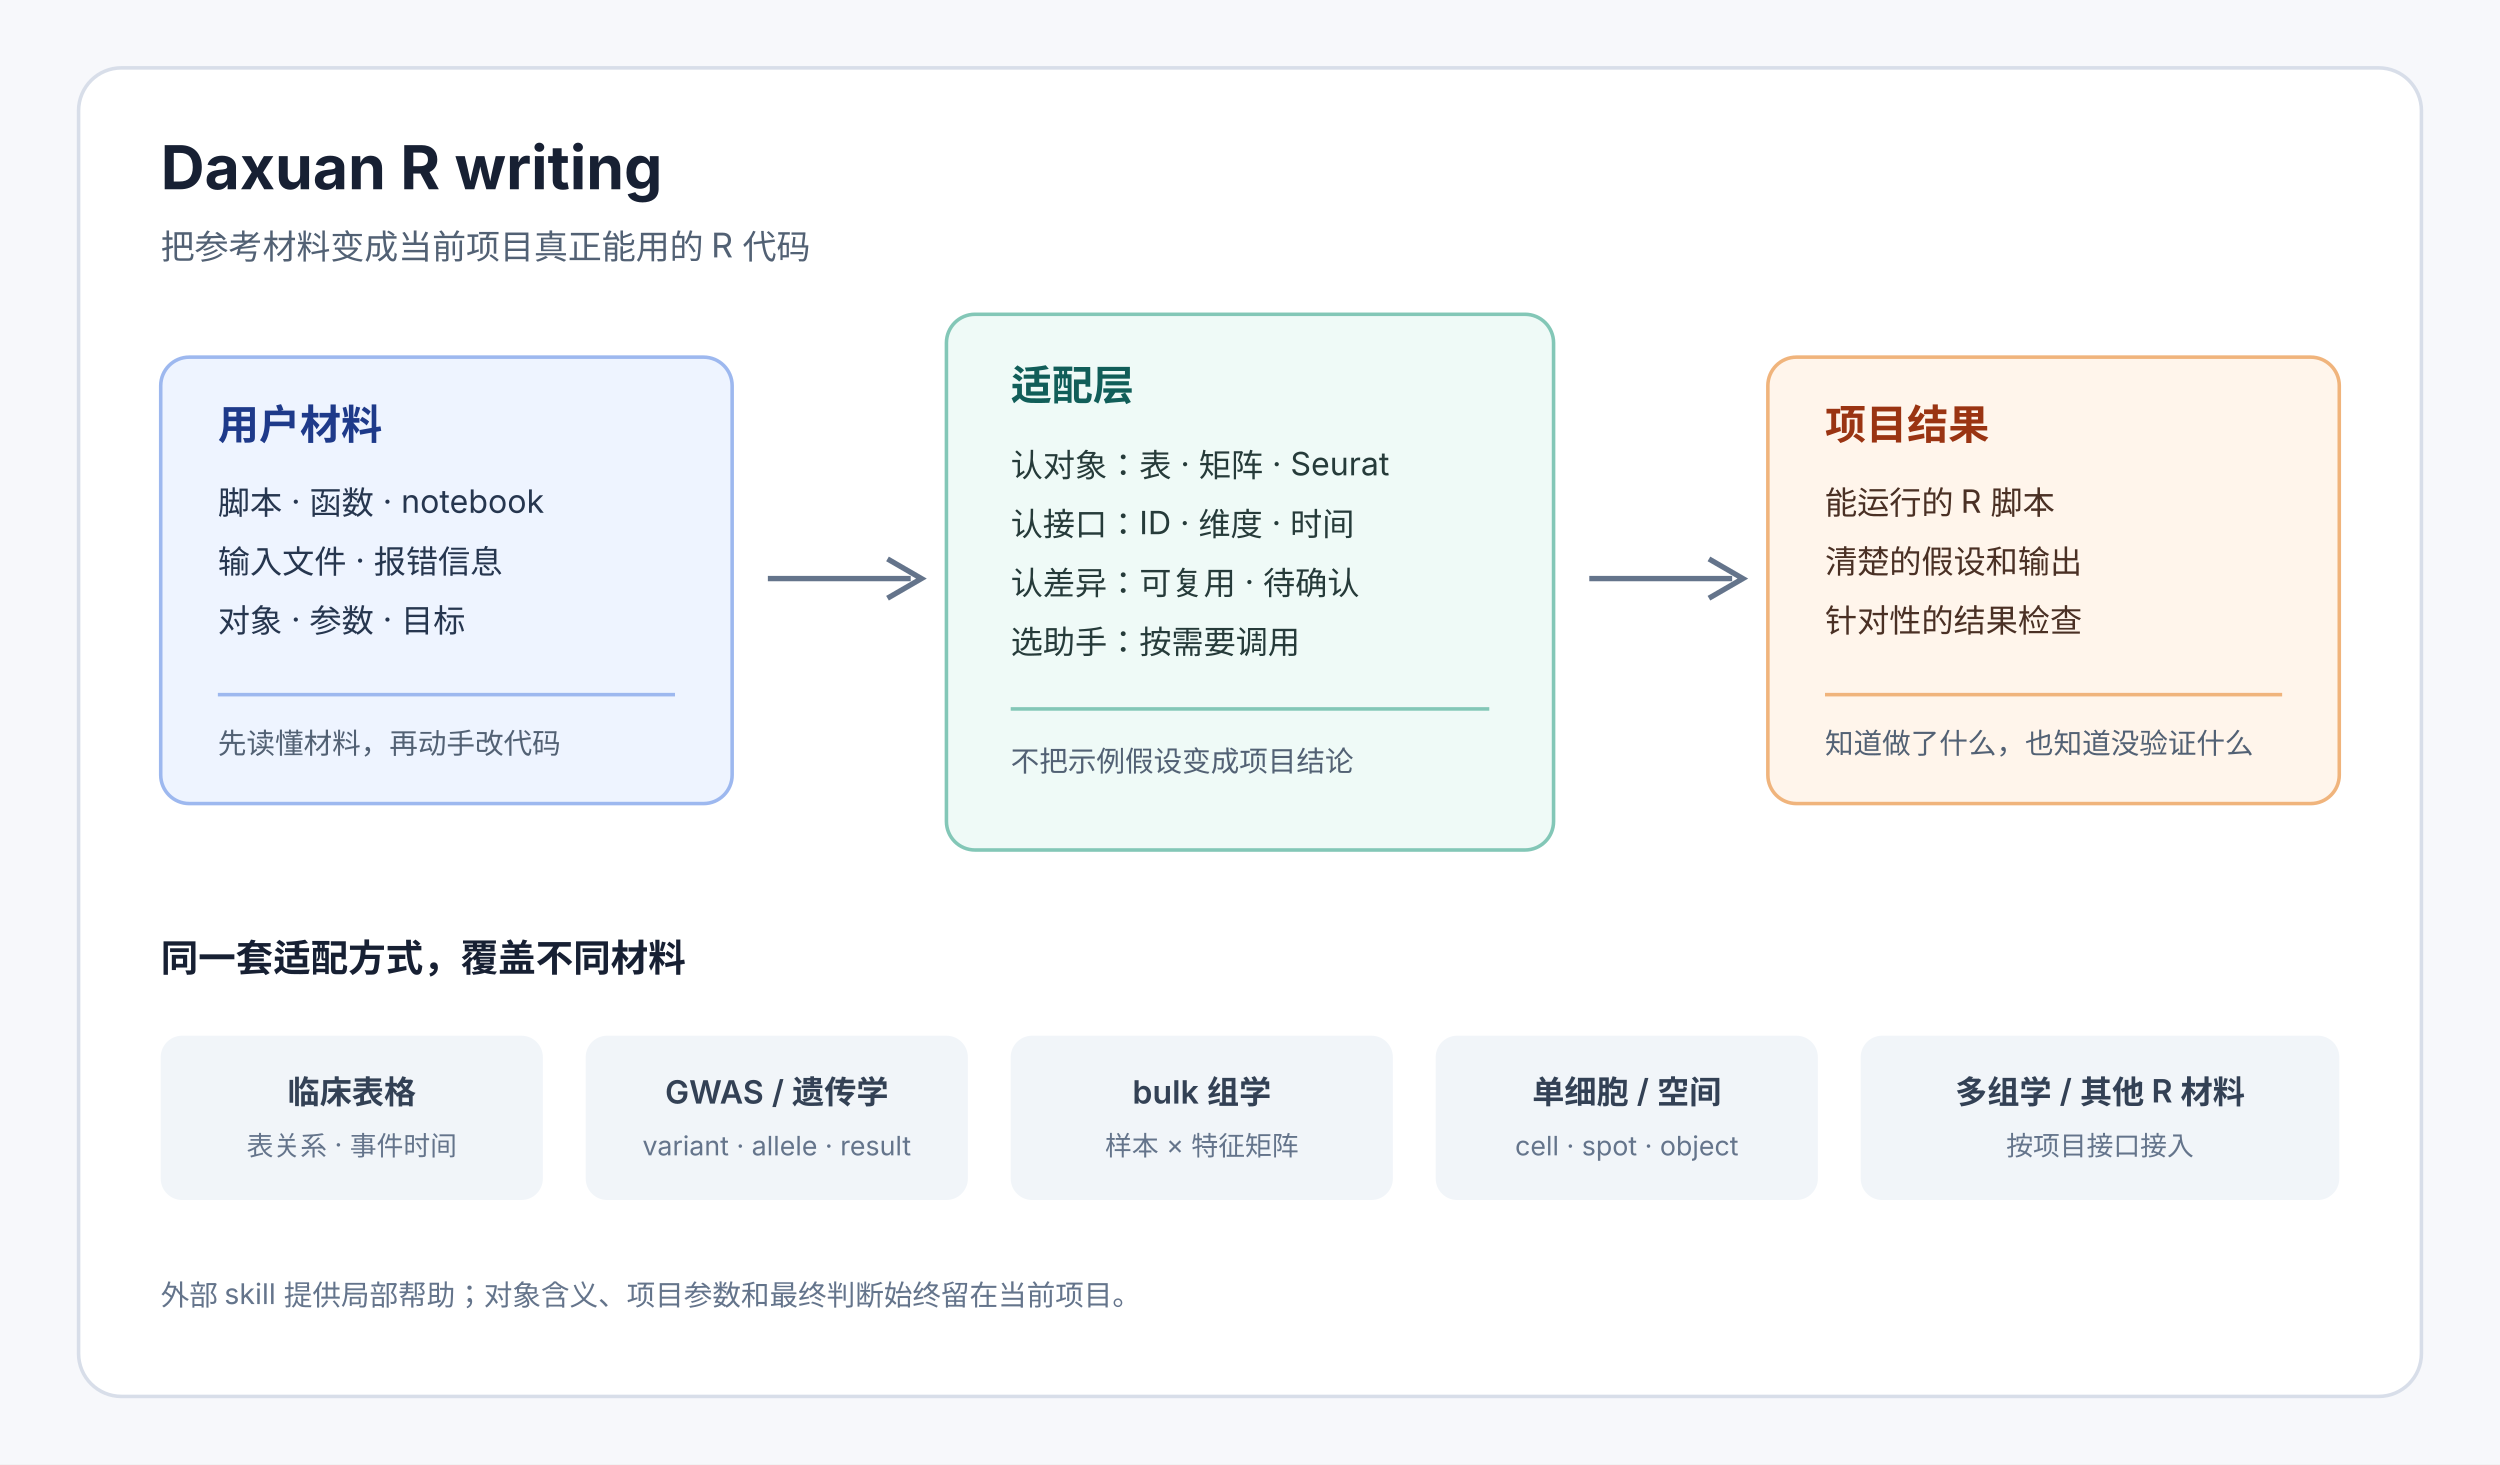
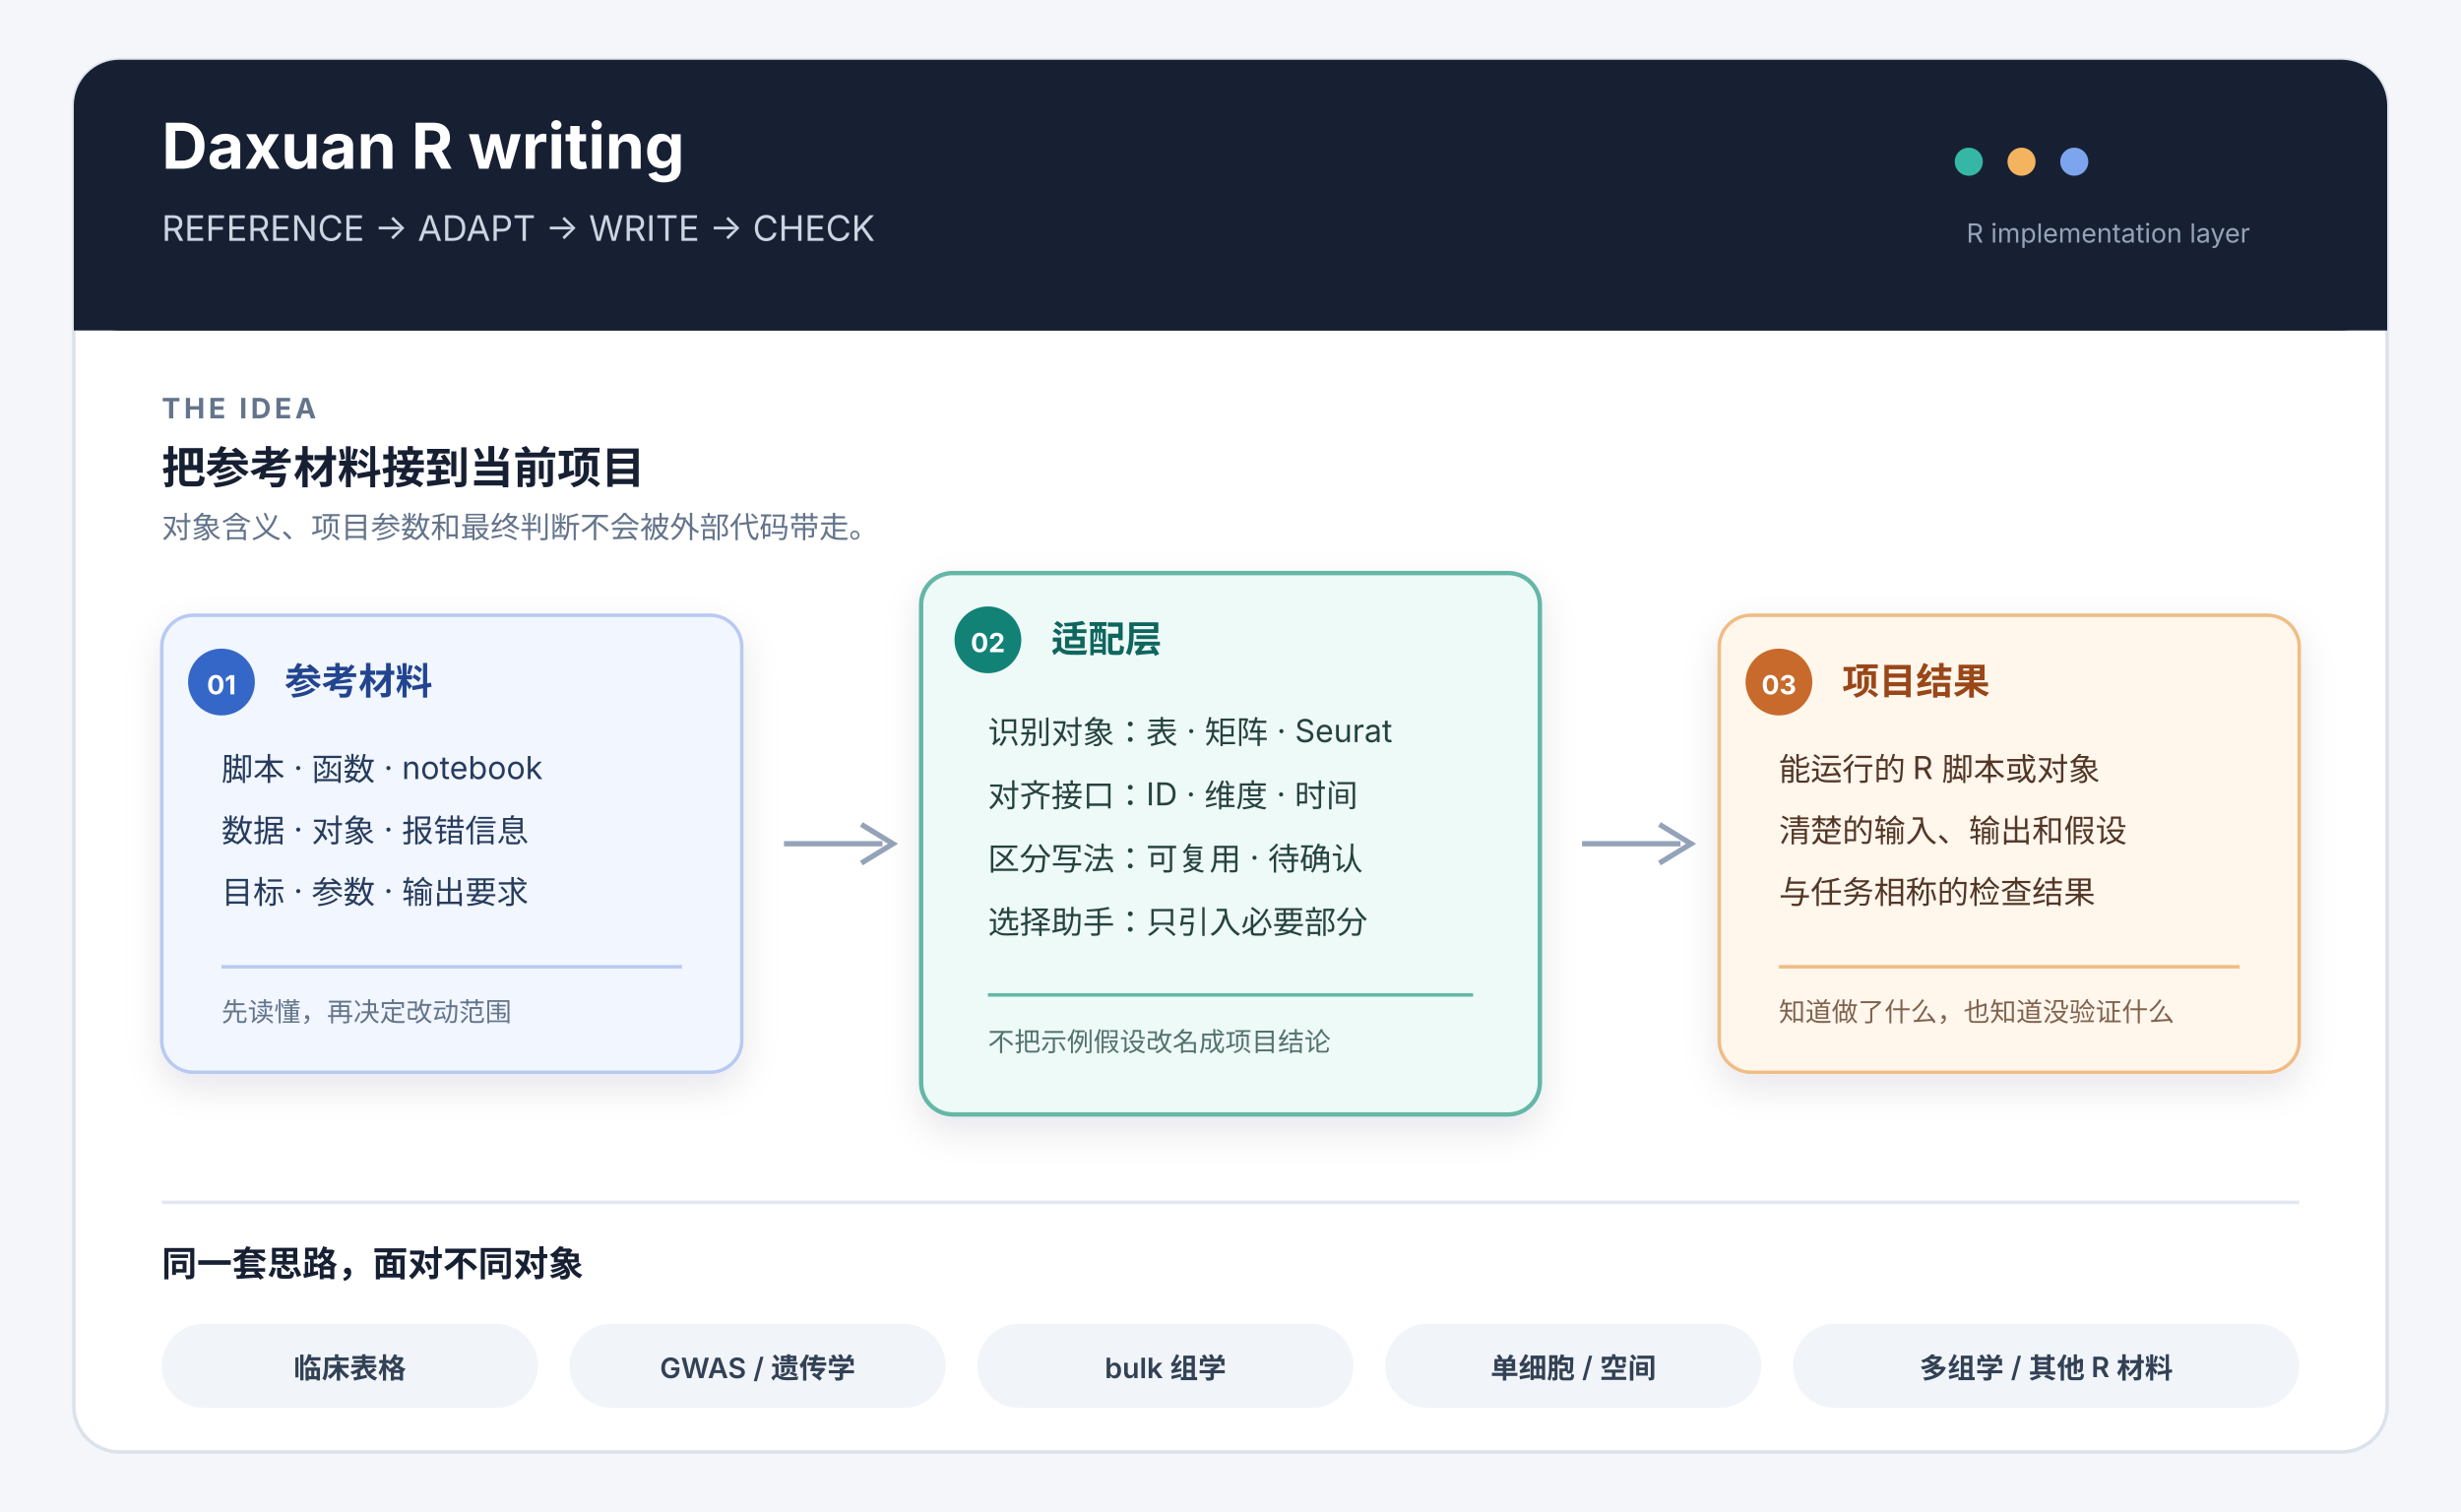
- <svg xmlns="http://www.w3.org/2000/svg" width="1400" height="820" viewBox="0 0 1400 820" role="img" aria-labelledby="title desc">
-   <rect width="1400" height="820" fill="#f7f8fb" />
-   <rect x="44" y="38" width="1312" height="744" rx="24" fill="#ffffff" stroke="#d8dee9" stroke-width="2" />
-   <text x="90" y="106" fill="#172033" font-family="Inter,Segoe UI,Arial,sans-serif" font-size="34" font-weight="700">Daxuan R writing</text>
-   <text x="90" y="145" fill="#526174" font-family="Inter,Segoe UI,Arial,sans-serif" font-size="19">把参考材料变成当前项目真正能用的 R 代码</text>
-   <rect x="90" y="200" width="320" height="250" rx="16" fill="#eef4ff" stroke="#9db8ef" stroke-width="2" />
-   <text x="122" y="246" fill="#1e3a8a" font-family="Inter,Segoe UI,Arial,sans-serif" font-size="23" font-weight="700">用户材料</text>
-   <text x="122" y="288" fill="#26364f" font-family="Inter,Segoe UI,Arial,sans-serif" font-size="18">脚本 · 函数 · notebook</text>
-   <text x="122" y="321" fill="#26364f" font-family="Inter,Segoe UI,Arial,sans-serif" font-size="18">输入文件 · 报错信息</text>
-   <text x="122" y="354" fill="#26364f" font-family="Inter,Segoe UI,Arial,sans-serif" font-size="18">对象 · 参数 · 目标</text>
-   <line x1="122" y1="389" x2="378" y2="389" stroke="#9db8ef" stroke-width="2" />
-   <text x="122" y="422" fill="#526174" font-family="Inter,Segoe UI,Arial,sans-serif" font-size="16">先读懂材料，再动手改代码</text>
-   <path d="M430 324 H510" fill="none" stroke="#64748b" stroke-width="3" />
-   <path d="M497 313 L516 324 L497 335" fill="none" stroke="#64748b" stroke-width="3" />
-   <rect x="530" y="176" width="340" height="300" rx="16" fill="#effaf7" stroke="#83c7b7" stroke-width="2" />
-   <text x="566" y="224" fill="#115e59" font-family="Inter,Segoe UI,Arial,sans-serif" font-size="23" font-weight="700">适配层</text>
-   <text x="566" y="267" fill="#263b3a" font-family="Inter,Segoe UI,Arial,sans-serif" font-size="18">认对象：表 · 矩阵 · Seurat</text>
-   <text x="566" y="300" fill="#263b3a" font-family="Inter,Segoe UI,Arial,sans-serif" font-size="18">认接口：ID · 维度 · 时间</text>
-   <text x="566" y="333" fill="#263b3a" font-family="Inter,Segoe UI,Arial,sans-serif" font-size="18">认差异：可复用 · 待确认</text>
-   <text x="566" y="366" fill="#263b3a" font-family="Inter,Segoe UI,Arial,sans-serif" font-size="18">选助手：按需要调用</text>
-   <line x1="566" y1="397" x2="834" y2="397" stroke="#83c7b7" stroke-width="2" />
-   <text x="566" y="432" fill="#526174" font-family="Inter,Segoe UI,Arial,sans-serif" font-size="16">不把示例假设变成项目结论</text>
-   <path d="M890 324 H970" fill="none" stroke="#64748b" stroke-width="3" />
-   <path d="M957 313 L976 324 L957 335" fill="none" stroke="#64748b" stroke-width="3" />
-   <rect x="990" y="200" width="320" height="250" rx="16" fill="#fff5eb" stroke="#f0b47c" stroke-width="2" />
-   <text x="1022" y="246" fill="#9a3412" font-family="Inter,Segoe UI,Arial,sans-serif" font-size="23" font-weight="700">项目结果</text>
-   <text x="1022" y="288" fill="#4a3024" font-family="Inter,Segoe UI,Arial,sans-serif" font-size="18">能运行的 R 脚本</text>
-   <text x="1022" y="321" fill="#4a3024" font-family="Inter,Segoe UI,Arial,sans-serif" font-size="18">清楚的假设和输出</text>
-   <text x="1022" y="354" fill="#4a3024" font-family="Inter,Segoe UI,Arial,sans-serif" font-size="18">针对性的结果检查</text>
-   <line x1="1022" y1="389" x2="1278" y2="389" stroke="#f0b47c" stroke-width="2" />
-   <text x="1022" y="422" fill="#526174" font-family="Inter,Segoe UI,Arial,sans-serif" font-size="16">知道做了什么，也知道没验证什么</text>
-   <text x="90" y="544" fill="#172033" font-family="Inter,Segoe UI,Arial,sans-serif" font-size="21" font-weight="700">同一套适配方式，覆盖不同材料</text>
-   <rect x="90" y="580" width="214" height="92" rx="12" fill="#f1f5f9" />
-   <text x="197" y="618" text-anchor="middle" fill="#334155" font-family="Inter,Segoe UI,Arial,sans-serif" font-size="18" font-weight="600">临床表格</text>
-   <text x="197" y="647" text-anchor="middle" fill="#64748b" font-family="Inter,Segoe UI,Arial,sans-serif" font-size="15">表关系 · 事件时间</text>
-   <rect x="328" y="580" width="214" height="92" rx="12" fill="#f1f5f9" />
-   <text x="435" y="618" text-anchor="middle" fill="#334155" font-family="Inter,Segoe UI,Arial,sans-serif" font-size="18" font-weight="600">GWAS / 遗传学</text>
-   <text x="435" y="647" text-anchor="middle" fill="#64748b" font-family="Inter,Segoe UI,Arial,sans-serif" font-size="15">variant · allele · result</text>
-   <rect x="566" y="580" width="214" height="92" rx="12" fill="#f1f5f9" />
-   <text x="673" y="618" text-anchor="middle" fill="#334155" font-family="Inter,Segoe UI,Arial,sans-serif" font-size="18" font-weight="600">bulk 组学</text>
-   <text x="673" y="647" text-anchor="middle" fill="#64748b" font-family="Inter,Segoe UI,Arial,sans-serif" font-size="15">样本 × 特征矩阵</text>
-   <rect x="804" y="580" width="214" height="92" rx="12" fill="#f1f5f9" />
-   <text x="911" y="618" text-anchor="middle" fill="#334155" font-family="Inter,Segoe UI,Arial,sans-serif" font-size="18" font-weight="600">单细胞 / 空间</text>
-   <text x="911" y="647" text-anchor="middle" fill="#64748b" font-family="Inter,Segoe UI,Arial,sans-serif" font-size="15">cell · spot · object</text>
-   <rect x="1042" y="580" width="268" height="92" rx="12" fill="#f1f5f9" />
-   <text x="1176" y="618" text-anchor="middle" fill="#334155" font-family="Inter,Segoe UI,Arial,sans-serif" font-size="18" font-weight="600">多组学 / 其他 R 材料</text>
-   <text x="1176" y="647" text-anchor="middle" fill="#64748b" font-family="Inter,Segoe UI,Arial,sans-serif" font-size="15">按项目接口接入</text>
-   <text x="90" y="731" fill="#64748b" font-family="Inter,Segoe UI,Arial,sans-serif" font-size="16">外部 skill 提供局部帮助；对象含义、项目参数和最终判断始终留在当前项目。</text>
+ <svg xmlns="http://www.w3.org/2000/svg" width="1400" height="860" viewBox="0 0 1400 860" role="img" aria-labelledby="title desc">
+   <defs>
+     <filter id="shadow" x="-10%" y="-10%" width="120%" height="130%">
+       <feDropShadow dx="0" dy="8" stdDeviation="10" flood-color="#172033" flood-opacity="0.10" />
+     </filter>
+   </defs>
+   <rect width="1400" height="860" fill="#f4f6f9" />
+   <rect x="42" y="34" width="1316" height="792" rx="26" fill="#ffffff" stroke="#dce2eb" stroke-width="2" />
+   <rect x="42" y="34" width="1316" height="154" rx="26" fill="#172033" />
+   <rect x="42" y="154" width="1316" height="34" fill="#172033" />
+   <circle cx="1120" cy="92" r="8" fill="#36b7a5" />
+   <circle cx="1150" cy="92" r="8" fill="#f4b45f" />
+   <circle cx="1180" cy="92" r="8" fill="#7da4ee" />
+   <text x="92" y="96" fill="#ffffff" font-family="Inter,Segoe UI,Arial,sans-serif" font-size="36" font-weight="700">Daxuan R writing</text>
+   <text x="92" y="137" fill="#cbd5e1" font-family="Inter,Segoe UI,Arial,sans-serif" font-size="20">REFERENCE → ADAPT → WRITE → CHECK</text>
+   <text x="1280" y="138" text-anchor="end" fill="#94a3b8" font-family="Inter,Segoe UI,Arial,sans-serif" font-size="15">R implementation layer</text>
+   <text x="92" y="238" fill="#64748b" font-family="Inter,Segoe UI,Arial,sans-serif" font-size="16" font-weight="700" letter-spacing="2">THE IDEA</text>
+   <text x="92" y="275" fill="#172033" font-family="Inter,Segoe UI,Arial,sans-serif" font-size="25" font-weight="700">把参考材料接到当前项目</text>
+   <text x="92" y="306" fill="#64748b" font-family="Inter,Segoe UI,Arial,sans-serif" font-size="17">对象含义、项目参数和最终判断不会被外部代码带走。</text>
+   <rect x="92" y="350" width="330" height="260" rx="18" fill="#f1f6ff" stroke="#b8caf1" stroke-width="2" filter="url(#shadow)" />
+   <circle cx="126" cy="388" r="19" fill="#3567c8" />
+   <text x="126" y="395" text-anchor="middle" fill="#ffffff" font-family="Inter,Segoe UI,Arial,sans-serif" font-size="15" font-weight="700">01</text>
+   <text x="162" y="395" fill="#23458f" font-family="Inter,Segoe UI,Arial,sans-serif" font-size="21" font-weight="700">参考材料</text>
+   <text x="126" y="444" fill="#273b5d" font-family="Inter,Segoe UI,Arial,sans-serif" font-size="18">脚本 · 函数 · notebook</text>
+   <text x="126" y="479" fill="#273b5d" font-family="Inter,Segoe UI,Arial,sans-serif" font-size="18">数据 · 对象 · 报错信息</text>
+   <text x="126" y="514" fill="#273b5d" font-family="Inter,Segoe UI,Arial,sans-serif" font-size="18">目标 · 参数 · 输出要求</text>
+   <line x1="126" y1="550" x2="388" y2="550" stroke="#b8caf1" stroke-width="2" />
+   <text x="126" y="581" fill="#64748b" font-family="Inter,Segoe UI,Arial,sans-serif" font-size="15">先读懂，再决定改动范围</text>
+   <path d="M446 480 H502" fill="none" stroke="#94a3b8" stroke-width="3" />
+   <path d="M490 469 L508 480 L490 491" fill="none" stroke="#94a3b8" stroke-width="3" />
+   <rect x="524" y="326" width="352" height="308" rx="18" fill="#eefaf7" stroke="#65b7a7" stroke-width="2.5" filter="url(#shadow)" />
+   <circle cx="562" cy="364" r="19" fill="#128277" />
+   <text x="562" y="371" text-anchor="middle" fill="#ffffff" font-family="Inter,Segoe UI,Arial,sans-serif" font-size="15" font-weight="700">02</text>
+   <text x="598" y="371" fill="#0f665f" font-family="Inter,Segoe UI,Arial,sans-serif" font-size="21" font-weight="700">适配层</text>
+   <text x="562" y="423" fill="#26433f" font-family="Inter,Segoe UI,Arial,sans-serif" font-size="18">识别对象：表 · 矩阵 · Seurat</text>
+   <text x="562" y="459" fill="#26433f" font-family="Inter,Segoe UI,Arial,sans-serif" font-size="18">对齐接口：ID · 维度 · 时间</text>
+   <text x="562" y="495" fill="#26433f" font-family="Inter,Segoe UI,Arial,sans-serif" font-size="18">区分写法：可复用 · 待确认</text>
+   <text x="562" y="531" fill="#26433f" font-family="Inter,Segoe UI,Arial,sans-serif" font-size="18">选择助手：只引入必要部分</text>
+   <line x1="562" y1="566" x2="838" y2="566" stroke="#65b7a7" stroke-width="2" />
+   <text x="562" y="598" fill="#52726e" font-family="Inter,Segoe UI,Arial,sans-serif" font-size="15">不把示例假设改名成项目结论</text>
+   <path d="M900 480 H956" fill="none" stroke="#94a3b8" stroke-width="3" />
+   <path d="M944 469 L962 480 L944 491" fill="none" stroke="#94a3b8" stroke-width="3" />
+   <rect x="978" y="350" width="330" height="260" rx="18" fill="#fff6ec" stroke="#efbd86" stroke-width="2" filter="url(#shadow)" />
+   <circle cx="1012" cy="388" r="19" fill="#c76a2b" />
+   <text x="1012" y="395" text-anchor="middle" fill="#ffffff" font-family="Inter,Segoe UI,Arial,sans-serif" font-size="15" font-weight="700">03</text>
+   <text x="1048" y="395" fill="#994718" font-family="Inter,Segoe UI,Arial,sans-serif" font-size="21" font-weight="700">项目结果</text>
+   <text x="1012" y="444" fill="#523727" font-family="Inter,Segoe UI,Arial,sans-serif" font-size="18">能运行的 R 脚本或对象</text>
+   <text x="1012" y="479" fill="#523727" font-family="Inter,Segoe UI,Arial,sans-serif" font-size="18">清楚的输入、输出和假设</text>
+   <text x="1012" y="514" fill="#523727" font-family="Inter,Segoe UI,Arial,sans-serif" font-size="18">与任务相称的检查结果</text>
+   <line x1="1012" y1="550" x2="1274" y2="550" stroke="#efbd86" stroke-width="2" />
+   <text x="1012" y="581" fill="#80634e" font-family="Inter,Segoe UI,Arial,sans-serif" font-size="15">知道做了什么，也知道没验证什么</text>
+   <line x1="92" y1="684" x2="1308" y2="684" stroke="#e2e8f0" stroke-width="2" />
+   <text x="92" y="726" fill="#172033" font-family="Inter,Segoe UI,Arial,sans-serif" font-size="20" font-weight="700">同一套思路，面对不同对象</text>
+   <rect x="92" y="753" width="214" height="48" rx="24" fill="#f1f5f9" />
+   <text x="199" y="784" text-anchor="middle" fill="#334155" font-family="Inter,Segoe UI,Arial,sans-serif" font-size="16" font-weight="600">临床表格</text>
+   <rect x="324" y="753" width="214" height="48" rx="24" fill="#f1f5f9" />
+   <text x="431" y="784" text-anchor="middle" fill="#334155" font-family="Inter,Segoe UI,Arial,sans-serif" font-size="16" font-weight="600">GWAS / 遗传学</text>
+   <rect x="556" y="753" width="214" height="48" rx="24" fill="#f1f5f9" />
+   <text x="663" y="784" text-anchor="middle" fill="#334155" font-family="Inter,Segoe UI,Arial,sans-serif" font-size="16" font-weight="600">bulk 组学</text>
+   <rect x="788" y="753" width="214" height="48" rx="24" fill="#f1f5f9" />
+   <text x="895" y="784" text-anchor="middle" fill="#334155" font-family="Inter,Segoe UI,Arial,sans-serif" font-size="16" font-weight="600">单细胞 / 空间</text>
+   <rect x="1020" y="753" width="288" height="48" rx="24" fill="#f1f5f9" />
+   <text x="1164" y="784" text-anchor="middle" fill="#334155" font-family="Inter,Segoe UI,Arial,sans-serif" font-size="16" font-weight="600">多组学 / 其他 R 材料</text>
</svg>
